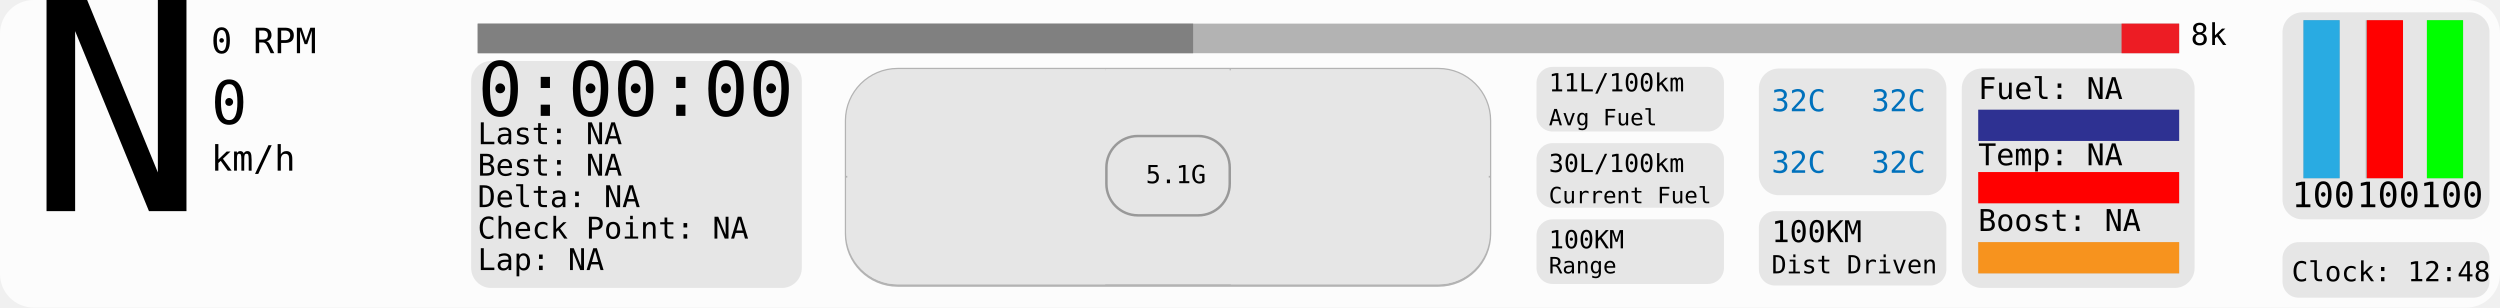
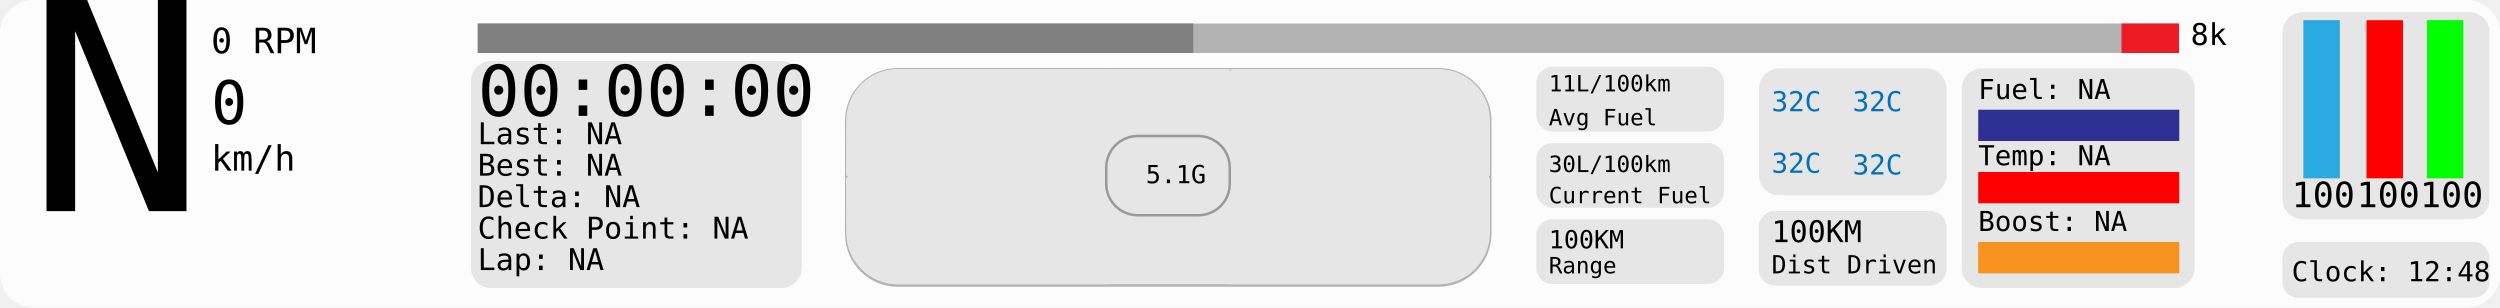
- <svg xmlns="http://www.w3.org/2000/svg" version="1.1" id="app" x="0px" y="0px" viewBox="0 0 1000 123.03" style="enable-background:new 0 0 1000 123.03;" xml:space="preserve">
+ <svg xmlns="http://www.w3.org/2000/svg" version="1.1" id="app" x="0px" y="0px" viewBox="0 0 1000 123" style="enable-background:new 0 0 1000 123;" xml:space="preserve">
  <style type="text/css">
- 	.st0{opacity:0.79;fill:#FFFFFF;}
+ 	.st0{opacity:0.79;fill:#FFFFFF;enable-background:new    ;}
	.st1{fill:#B3B3B3;}
	.st2{fill:#E6E6E6;}
	.st3{fill:#0071BC;}
	.st4{font-family:'Consolas';}
- 	.st5{font-size:12px;}
+ 	.st5{font-size:11px;}
	.st6{fill:#808080;}
- 	.st7{font-size:14px;}
- 	.st8{font-size:24px;}
- 	.st9{font-size:120px;}
- 	.st10{fill:#ED1C24;}
- 	.st11{fill:#29ABE2;}
- 	.st12{fill:#FF0000;}
- 	.st13{fill:#00FF00;}
- 	.st14{fill:#CCCCCC;}
- 	.st15{fill:#F7931E;}
- 	.st16{fill:#2E3192;}
- 	.st17{font-size:30px;}
- 	.st18{font-size:11px;}
+ 	.st7{font-size:12px;}
+ 	.st8{font-size:14px;}
+ 	.st9{font-size:24px;}
+ 	.st10{font-size:120px;}
+ 	.st11{fill:#ED1C24;}
+ 	.st12{fill:#29ABE2;}
+ 	.st13{fill:#FF0000;}
+ 	.st14{fill:#00FF00;}
+ 	.st15{fill:#CCCCCC;}
+ 	.st16{fill:#F7931E;}
+ 	.st17{fill:#2E3192;}
+ 	.st18{font-size:28px;}
	.st19{font-size:10px;}
	.st20{font-size:9px;}
	.st21{fill:#E6E6E6;stroke:#B3B3B3;stroke-miterlimit:10;}
	.st22{fill:#E6E6E6;stroke:#999999;stroke-miterlimit:10;}
</style>
-   <path id="backgrond" class="st0" d="M986.54,123.03H13.46C6.03,123.03,0,117,0,109.57V13.46C0,6.03,6.03,0,13.46,0h973.08  c7.43,0,13.46,6.03,13.46,13.46v96.11C1000,117,993.97,123.03,986.54,123.03z" />
-   <rect id="rpm" x="191.07" y="9.45" class="st1" width="680.59" height="11.84" />
+   <path id="backgrond" class="st0" d="M986.5,123H13.5C6,123,0,117,0,109.6V13.5C0,6,6,0,13.5,0h973.1c7.4,0,13.5,6,13.5,13.5v96.1  C1000,117,994,123,986.5,123z" />
+   <rect id="rpm" x="191.1" y="9.4" class="st1" width="680.6" height="11.8" />
  <g id="brake_x5F_temps">
-     <path id="brake_x5F_temps_x5F_rec" class="st2" d="M770.58,78.09h-59.05c-4.4,0-7.98-3.57-7.98-7.98V35.39   c0-4.4,3.57-7.98,7.98-7.98h59.05c4.4,0,7.98,3.57,7.98,7.98v34.72C778.55,74.51,774.98,78.09,770.58,78.09z" />
+     <path id="brake_x5F_temps_x5F_rec" class="st2" d="M770.6,78.1h-59c-4.4,0-8-3.6-8-8V35.4c0-4.4,3.6-8,8-8h59c4.4,0,8,3.6,8,8v34.7   C778.5,74.5,775,78.1,770.6,78.1z" />
    <text id="brake1" transform="matrix(1 0 0 1 708.622 44.4975)" class="st3 st4 st5">32C</text>
-     <text id="brake3" transform="matrix(1 0 0 1 748.5831 69.1183)" class="st3 st4 st5">32C</text>
+     <text id="brake3" transform="matrix(1 0 0 1 741.0546 69.7853)" class="st3 st4 st5">32C</text>
    <text id="brake2" transform="matrix(1 0 0 1 708.6223 69.1184)" class="st3 st4 st5">32C</text>
-     <text id="brake0" transform="matrix(1 0 0 1 748.583 44.4974)" class="st3 st4 st5">32C</text>
+     <text id="brake0" transform="matrix(1 0 0 1 741.0551 44.4973)" class="st3 st4 st5">32C</text>
  </g>
-   <rect id="filler" x="191.07" y="9.45" class="st6" width="286.18" height="11.84" />
-   <text id="max_x5F_rpm" transform="matrix(1 0 0 1 876.2633 18)" class="st4 st5">8k</text>
-   <text id="units" transform="matrix(1 0 0 1 84.4457 68.2763)" class="st4 st7">km/h</text>
-   <text id="speed" transform="matrix(1 0 0 1 84.4456 49.5788)" class="st4 st8">0</text>
-   <text id="gear" transform="matrix(1 0 0 1 10.474 84.4477)" class="st4 st9">N</text>
-   <text id="rpm_x5F_text" transform="matrix(1 0 0 1 84.4457 21.2893)" class="st4 st7">0 RPM</text>
-   <rect id="top_x5F_rpm" x="848.63" y="9.45" class="st10" width="23.03" height="11.84" />
+   <rect id="filler" x="191.1" y="9.4" class="st6" width="286.2" height="11.8" />
+   <text id="max_x5F_rpm" transform="matrix(1 0 0 1 876.2633 18)" class="st4 st7">8k</text>
+   <text id="units" transform="matrix(1 0 0 1 84.4457 68.2763)" class="st4 st8">km/h</text>
+   <text id="speed" transform="matrix(1 0 0 1 84.4456 49.5788)" class="st4 st9">0</text>
+   <text id="gear" transform="matrix(1 0 0 1 10.474 84.4477)" class="st4 st10">N</text>
+   <text id="rpm_x5F_text" transform="matrix(1 0 0 1 84.4457 21.2893)" class="st4 st8">0 RPM</text>
+   <rect id="top_x5F_rpm" x="848.6" y="9.4" class="st11" width="23" height="11.8" />
  <g id="pedals">
-     <path id="pedals_x5F_rec" class="st2" d="M987.83,87.74h-66.85c-4.4,0-7.98-3.57-7.98-7.98V12.91c0-4.4,3.57-7.98,7.98-7.98h66.85   c4.4,0,7.98,3.57,7.98,7.98v66.85C995.8,84.17,992.23,87.74,987.83,87.74z" />
-     <rect id="clutch" x="921.38" y="8.08" class="st1" width="14.47" height="63.22" />
-     <rect id="gas" x="970.76" y="8.08" class="st1" width="14.47" height="63.22" />
-     <rect id="brake" x="946.28" y="8.08" class="st1" width="14.47" height="63.22" />
-     <rect id="clutch_x5F_filler_1_" x="921.38" y="8.08" transform="matrix(-1 -1.224647e-16 1.224647e-16 -1 1857.237 79.3748)" class="st11" width="14.47" height="63.22" />
-     <rect id="brake_x5F_filler" x="946.74" y="8.08" transform="matrix(-1 -1.224647e-16 1.224647e-16 -1 1907.947 79.3747)" class="st12" width="14.47" height="63.22" />
-     <rect id="gas_x5F_filler" x="970.76" y="8.08" transform="matrix(-1 -1.224647e-16 1.224647e-16 -1 1955.991 79.3748)" class="st13" width="14.47" height="63.22" />
-     <text id="clutch_x5F_text" transform="matrix(1 0 0 1 916.6714 82.8876)" class="st4 st7">100</text>
-     <text id="brake_x5F_text" transform="matrix(1 0 0 1 942.6429 82.8875)" class="st4 st7">100</text>
-     <text id="gas_x5F_text" transform="matrix(1 0 0 1 967.999 82.8876)" class="st4 st7">100</text>
+     <path id="pedals_x5F_rec" class="st2" d="M987.8,87.7H921c-4.4,0-8-3.6-8-8V12.9c0-4.4,3.6-8,8-8h66.8c4.4,0,8,3.6,8,8v66.8   C995.8,84.2,992.2,87.7,987.8,87.7z" />
+     <rect id="clutch" x="921.4" y="8.1" class="st1" width="14.5" height="63.2" />
+     <rect id="gas" x="970.8" y="8.1" class="st1" width="14.5" height="63.2" />
+     <rect id="brake" x="946.3" y="8.1" class="st1" width="14.5" height="63.2" />
+     <rect id="clutch_x5F_filler_1_" x="921.4" y="8.1" class="st12" width="14.5" height="63.2" />
+     <rect id="brake_x5F_filler" x="946.7" y="8.1" class="st13" width="14.5" height="63.2" />
+     <rect id="gas_x5F_filler" x="970.8" y="8.1" class="st14" width="14.5" height="63.2" />
+     <text id="clutch_x5F_text" transform="matrix(1 0 0 1 916.6714 82.8876)" class="st4 st8">100</text>
+     <text id="brake_x5F_text" transform="matrix(1 0 0 1 942.6429 82.8875)" class="st4 st8">100</text>
+     <text id="gas_x5F_text" transform="matrix(1 0 0 1 967.999 82.8876)" class="st4 st8">100</text>
  </g>
  <g id="engine_x5F_info">
-     <path id="engine_x5F_info_x5F_rec" class="st2" d="M869.86,115.18h-77.17c-4.4,0-7.98-3.57-7.98-7.98V35.39   c0-4.4,3.57-7.98,7.98-7.98h77.17c4.4,0,7.98,3.57,7.98,7.98v71.81C877.84,111.61,874.26,115.18,869.86,115.18z" />
-     <rect id="temps_x5F_rec_1_" x="791.29" y="68.82" class="st14" width="80.37" height="12.5" />
-     <rect id="boost_x5F_rec_1_" x="791.29" y="96.85" class="st14" width="80.37" height="12.5" />
-     <rect id="fuel_x5F_rec_1_" x="791.29" y="43.88" class="st14" width="80.37" height="12.5" />
-     <rect id="boost_x5F_filler_1_" x="791.29" y="96.85" class="st15" width="80.37" height="12.5" />
-     <rect id="temps_x5F_filler_1_" x="791.29" y="68.82" class="st12" width="80.37" height="12.5" />
-     <rect id="fuel_x5F_filler_1_" x="791.29" y="43.88" class="st16" width="80.37" height="12.5" />
+     <path id="engine_x5F_info_x5F_rec" class="st2" d="M869.9,115.2h-77.2c-4.4,0-8-3.6-8-8V35.4c0-4.4,3.6-8,8-8h77.2c4.4,0,8,3.6,8,8   v71.8C877.8,111.6,874.3,115.2,869.9,115.2z" />
+     <rect id="temps_x5F_rec_1_" x="791.3" y="68.8" class="st15" width="80.4" height="12.5" />
+     <rect id="boost_x5F_rec_1_" x="791.3" y="96.8" class="st15" width="80.4" height="12.5" />
+     <rect id="fuel_x5F_rec_1_" x="791.3" y="43.9" class="st15" width="80.4" height="12.5" />
+     <rect id="boost_x5F_filler_1_" x="791.3" y="96.8" class="st16" width="80.4" height="12.5" />
+     <rect id="temps_x5F_filler_1_" x="791.3" y="68.8" class="st13" width="80.4" height="12.5" />
+     <rect id="fuel_x5F_filler_1_" x="791.3" y="43.9" class="st17" width="80.4" height="12.5" />
    <text id="fuel_2_" transform="matrix(1 0 0 1 791.2897 39.6079)" class="st4 st5">Fuel: NA</text>
    <text id="temps_2_" transform="matrix(1 0 0 1 791.2897 66.0986)" class="st4 st5">Temp: NA</text>
    <text id="boost_2_" transform="matrix(1 0 0 1 791.2899 92.3883)" class="st4 st5">Boost: NA</text>
-     <path id="engine_x5F_info_x5F_rec_1_" class="st2" d="M312.73,115.18H196.45c-4.4,0-7.98-3.57-7.98-7.98V32.37   c0-4.4,3.57-7.98,7.98-7.98h116.29c4.4,0,7.98,3.57,7.98,7.98v74.83C320.71,111.61,317.14,115.18,312.73,115.18z" />
+     <path id="engine_x5F_info_x5F_rec_1_" class="st2" d="M312.7,115.2H196.4c-4.4,0-8-3.6-8-8V32.4c0-4.4,3.6-8,8-8h116.3   c4.4,0,8,3.6,8,8v74.8C320.7,111.6,317.1,115.2,312.7,115.2z" />
  </g>
  <g id="lap_x5F_times">
-     <text id="best_x5F_lap_x5F_time" transform="matrix(1 0 0 1 191.0662 70.271)" class="st4 st5">Best: NA</text>
-     <text id="last_x5F_lap_x5F_time" transform="matrix(1 0 0 1 191.0663 57.6821)" class="st4 st5">Last: NA</text>
-     <text id="current" transform="matrix(1 0 0 1 191.0659 46.3356)" class="st4 st17">0:00:00</text>
-     <text id="lap" transform="matrix(1 0 0 1 191.0666 108.0383)" class="st4 st5">Lap: NA</text>
-     <text id="check_x5F_point" transform="matrix(1 0 0 1 191.0659 95.449)" class="st4 st5">Check Point: NA </text>
-     <text id="delta" transform="matrix(1 0 0 1 191.0664 82.8601)" class="st4 st5">Delta: NA</text>
+     <text id="best_x5F_lap_x5F_time" transform="matrix(1 0 0 1 191.0662 70.271)" class="st4 st7">Best: NA</text>
+     <text id="last_x5F_lap_x5F_time" transform="matrix(1 0 0 1 191.0663 57.6821)" class="st4 st7">Last: NA</text>
+     <text id="current" transform="matrix(1 0 0 1 191.0659 46.3356)" class="st4 st18">00:00:00</text>
+     <text id="lap" transform="matrix(1 0 0 1 191.0666 108.0383)" class="st4 st7">Lap: NA</text>
+     <text id="check_x5F_point" transform="matrix(1 0 0 1 191.0659 95.449)" class="st4 st7">Check Point: NA </text>
+     <text id="delta" transform="matrix(1 0 0 1 191.0664 82.8601)" class="st4 st7">Delta: NA</text>
  </g>
-   <path id="time_x5F_rec" class="st2" d="M989.34,119.08h-69.88c-3.57,0-6.46-2.89-6.46-6.46v-9.3c0-3.57,2.89-6.46,6.46-6.46h69.88  c3.57,0,6.46,2.89,6.46,6.46v9.3C995.8,116.18,992.91,119.08,989.34,119.08z" />
-   <text id="time" transform="matrix(1 0 0 1 916.6711 112.4999)" class="st4 st18">Clock: 12:48</text>
+   <path id="time_x5F_rec" class="st2" d="M989.3,119.1h-69.9c-3.6,0-6.5-2.9-6.5-6.5v-9.3c0-3.6,2.9-6.5,6.5-6.5h69.9  c3.6,0,6.5,2.9,6.5,6.5v9.3C995.8,116.2,992.9,119.1,989.3,119.1z" />
+   <text id="time" transform="matrix(1 0 0 1 916.6711 112.4999)" class="st4 st5">Clock: 12:48</text>
  <g id="fuel_x5F_range">
-     <path id="distance_x5F_driven" class="st2" d="M772.09,114.21h-62.07c-3.57,0-6.46-2.89-6.46-6.46V90.91   c0-3.57,2.89-6.46,6.46-6.46h62.07c3.57,0,6.46,2.89,6.46,6.46v16.84C778.55,111.32,775.66,114.21,772.09,114.21z" />
-     <path id="current_x5F_fuelrec_1_" class="st2" d="M683.13,83.1h-62.07c-3.57,0-6.46-2.89-6.46-6.46V63.71   c0-3.57,2.89-6.46,6.46-6.46h62.07c3.57,0,6.46,2.89,6.46,6.46v12.93C689.59,80.21,686.7,83.1,683.13,83.1z" />
-     <path id="average_x5F_fuel_x5F_rec" class="st2" d="M683.13,52.61h-62.07c-3.57,0-6.46-2.89-6.46-6.46V33.22   c0-3.57,2.89-6.46,6.46-6.46h62.07c3.57,0,6.46,2.89,6.46,6.46v12.93C689.59,49.72,686.7,52.61,683.13,52.61z" />
-     <path id="range_x5F_rec" class="st2" d="M683.13,113.59h-62.07c-3.57,0-6.46-2.89-6.46-6.46V94.2c0-3.57,2.89-6.46,6.46-6.46h62.07   c3.57,0,6.46,2.89,6.46,6.46v12.93C689.59,110.7,686.7,113.59,683.13,113.59z" />
+     <path id="distance_x5F_driven" class="st2" d="M772.1,114.2H710c-3.6,0-6.5-2.9-6.5-6.5V90.9c0-3.6,2.9-6.5,6.5-6.5h62.1   c3.6,0,6.5,2.9,6.5,6.5v16.8C778.5,111.3,775.7,114.2,772.1,114.2z" />
+     <path id="current_x5F_fuelrec_1_" class="st2" d="M683.1,83.1h-62.1c-3.6,0-6.5-2.9-6.5-6.5V63.7c0-3.6,2.9-6.5,6.5-6.5h62.1   c3.6,0,6.5,2.9,6.5,6.5v12.9C689.6,80.2,686.7,83.1,683.1,83.1z" />
+     <path id="average_x5F_fuel_x5F_rec" class="st2" d="M683.1,52.6h-62.1c-3.6,0-6.5-2.9-6.5-6.5V33.2c0-3.6,2.9-6.5,6.5-6.5h62.1   c3.6,0,6.5,2.9,6.5,6.5v12.9C689.6,49.7,686.7,52.6,683.1,52.6z" />
+     <path id="range_x5F_rec" class="st2" d="M683.1,113.6h-62.1c-3.6,0-6.5-2.9-6.5-6.5V94.2c0-3.6,2.9-6.5,6.5-6.5h62.1   c3.6,0,6.5,2.9,6.5,6.5v12.9C689.6,110.7,686.7,113.6,683.1,113.6z" />
    <text transform="matrix(1 0 0 1 708.6223 109.3483)" class="st4 st19">Dist Driven</text>
-     <text id="driven_x5F_distance" transform="matrix(1 0 0 1 708.6227 96.8485)" class="st4 st5">100KM</text>
+     <text id="driven_x5F_distance" transform="matrix(1 0 0 1 708.6227 96.8485)" class="st4 st7">100KM</text>
    <text id="range_x5F_text" transform="matrix(1 0 0 1 619.5272 99.331)" class="st4 st19">100KM</text>
    <text transform="matrix(1 0 0 1 619.5273 109.3491)" class="st4 st20">Range</text>
    <text id="current_x5F_fuel_x5F_text" transform="matrix(1 0 0 1 619.5276 50.1345)" class="st4 st20">Avg Fuel</text>
-     <text id="average_x5F_fuel_x5F_text" transform="matrix(1 0 0 1 619.5269 36.5523)" class="st4 st19">11L/100km</text>
-     <text id="current_x5F_fuel" transform="matrix(1 0 0 1 619.5268 68.8157)" class="st4 st19">30L/100km</text>
+     <text id="average_x5F_fuel_x5F_text" transform="matrix(1 0 0 1 619.5269 36.5523)" class="st4 st20">11L/100km</text>
+     <text id="current_x5F_fuel" transform="matrix(1 0 0 1 619.5268 68.8157)" class="st4 st20">30L/100km</text>
    <text transform="matrix(1 0 0 1 619.5273 81.3159)" class="st4 st20">Current Fuel</text>
  </g>
  <g id="g-force-rec">
    <g id="g-force-fillers">
	</g>
-     <path class="st21" d="M575.35,114.21H359.07c-11.4,0-20.65-9.24-20.65-20.65V48.28c0-11.4,9.24-20.65,20.65-20.65h216.28   c11.4,0,20.65,9.24,20.65,20.65v45.28C595.99,104.97,586.75,114.21,575.35,114.21z" />
-     <rect id="rear-filler-3g" x="442.34" y="103.1" class="st2" width="49.77" height="10.21" />
-     <rect id="front-filler-3g" x="442.09" y="27.63" class="st2" width="49.77" height="7.78" />
-     <path id="rear-left-filler-3g" class="st2" d="M338.42,71.03l103.67,0v42.71l-83.02,0c-11.4,0-20.65-9.24-20.65-20.65V71.03z" />
-     <path id="rear-right-filler-3g" class="st2" d="M595.99,71.03l-103.67,0l0,42.71l83.02,0c11.4,0,20.65-9.24,20.65-20.65   L595.99,71.03z" />
-     <path id="front-right-filler-3g" class="st2" d="M595.99,70.34H492.32V27.63h83.02c11.4,0,20.65,9.24,20.65,20.65V70.34z" />
-     <path id="front-left-filler-3g" class="st2" d="M338.42,70.34h103.67V27.63h-83.02c-11.4,0-20.65,9.24-20.65,20.65V70.34z" />
-     <path id="front-right-filler-2g_1_" class="st2" d="M547.65,35.49h-55.76v34.79h73.85V53.58   C565.74,43.59,557.64,35.49,547.65,35.49z" />
-     <rect id="rear-filler-2g" x="442.55" y="92.39" class="st2" width="49.77" height="12.74" />
-     <rect id="front-filler-2g" x="442.09" y="35.41" class="st2" width="49.77" height="10.27" />
-     <path id="rear-right-filler-2g" class="st2" d="M547.65,105.13h-55.33V70.34h73.42v16.69C565.74,97.03,557.64,105.13,547.65,105.13   z" />
-     <path id="rear-left-filler-2g" class="st2" d="M386.3,105.13h56.25V70.34h-74.34v16.69C368.21,97.03,376.31,105.13,386.3,105.13z" />
-     <path id="front-left-filler-2g" class="st2" d="M386.3,35.49h56.25v34.79h-74.34V53.58C368.21,43.59,376.31,35.49,386.3,35.49z" />
-     <path id="rear-right-filler-1g" class="st2" d="M537.08,70.75l-44.97,0v24.27l24.94,0c11.06,0,20.02-8.96,20.02-20.02V70.75z" />
-     <rect id="rear-filler-1g" x="442.55" y="71.3" class="st2" width="49.34" height="23.56" />
-     <rect id="front-filler-1g" x="442.98" y="46.34" class="st2" width="49.34" height="22.69" />
-     <path id="front-right-filler-1g" class="st2" d="M537.29,70.27h-45.39V46.34h25.37c11.06,0,20.02,8.96,20.02,20.02V70.27z" />
-     <path id="rear-left-filler-1g" class="st2" d="M397.16,70.92l45.39,0l0,23.94l-25.37,0c-11.06,0-20.02-8.96-20.02-20.02V70.92z" />
-     <path id="front-left-filler-1g" class="st2" d="M397.16,70.27h45.39V46.34h-25.37c-11.06,0-20.02,8.96-20.02,20.02V70.27z" />
-     <path class="st22" d="M479.32,86.14h-24.19c-6.94,0-12.57-5.63-12.57-12.57v-6.59c0-6.94,5.63-12.57,12.57-12.57h24.19   c6.94,0,12.57,5.63,12.57,12.57v6.59C491.89,80.51,486.26,86.14,479.32,86.14z" />
+     <path class="st21" d="M575.3,114.2H359.1c-11.4,0-20.6-9.2-20.6-20.7V48.3c0-11.4,9.2-20.6,20.6-20.6h216.3   c11.4,0,20.7,9.2,20.7,20.6v45.3C596,105,586.8,114.2,575.3,114.2z" />
+     <rect id="rear-filler-3g" x="442.3" y="103.1" class="st2" width="49.8" height="10.2" />
+     <rect id="front-filler-3g" x="442.1" y="27.6" class="st2" width="49.8" height="7.8" />
+     <path id="rear-left-filler-3g" class="st2" d="M338.4,71h103.7v42.7h-83c-11.4,0-20.6-9.2-20.6-20.7L338.4,71L338.4,71z" />
+     <path id="rear-right-filler-3g" class="st2" d="M596,71H492.3v42.7h83c11.4,0,20.7-9.2,20.7-20.7L596,71z" />
+     <path id="front-right-filler-3g" class="st2" d="M596,70.3H492.3V27.6h83c11.4,0,20.7,9.2,20.7,20.6L596,70.3L596,70.3z" />
+     <path id="front-left-filler-3g" class="st2" d="M338.4,70.3h103.7V27.6h-83c-11.4,0-20.6,9.2-20.6,20.6L338.4,70.3L338.4,70.3z" />
+     <path id="front-right-filler-2g_1_" class="st2" d="M547.7,35.5h-55.8v34.8h73.8V53.6C565.7,43.6,557.6,35.5,547.7,35.5z" />
+     <rect id="rear-filler-2g" x="442.5" y="92.4" class="st2" width="49.8" height="12.7" />
+     <rect id="front-filler-2g" x="442.1" y="35.4" class="st2" width="49.8" height="10.3" />
+     <path id="rear-right-filler-2g" class="st2" d="M547.7,105.1h-55.3V70.3h73.4V87C565.7,97,557.6,105.1,547.7,105.1z" />
+     <path id="rear-left-filler-2g" class="st2" d="M386.3,105.1h56.3V70.3h-74.3V87C368.2,97,376.3,105.1,386.3,105.1z" />
+     <path id="front-left-filler-2g" class="st2" d="M386.3,35.5h56.3v34.8h-74.3V53.6C368.2,43.6,376.3,35.5,386.3,35.5z" />
+     <path id="rear-right-filler-1g" class="st2" d="M537.1,70.8h-45V95H517c11.1,0,20-9,20-20L537.1,70.8L537.1,70.8z" />
+     <rect id="rear-filler-1g" x="442.5" y="71.3" class="st2" width="49.3" height="23.6" />
+     <rect id="front-filler-1g" x="443" y="46.3" class="st2" width="49.3" height="22.7" />
+     <path id="front-right-filler-1g" class="st2" d="M537.3,70.3h-45.4V46.3h25.4c11.1,0,20,9,20,20V70.3z" />
+     <path id="rear-left-filler-1g" class="st2" d="M397.2,70.9h45.4v23.9h-25.4c-11.1,0-20-9-20-20V70.9z" />
+     <path id="front-left-filler-1g" class="st2" d="M397.2,70.3h45.4V46.3h-25.4c-11.1,0-20,9-20,20V70.3z" />
+     <path class="st22" d="M479.3,86.1h-24.2c-6.9,0-12.6-5.6-12.6-12.6V67c0-6.9,5.6-12.6,12.6-12.6h24.2c6.9,0,12.6,5.6,12.6,12.6v6.6   C491.9,80.5,486.3,86.1,479.3,86.1z" />
    <text id="g-text" transform="matrix(1 0 0 1 458.3423 73.291)" class="st4 st19">5.1G</text>
  </g>
</svg>
